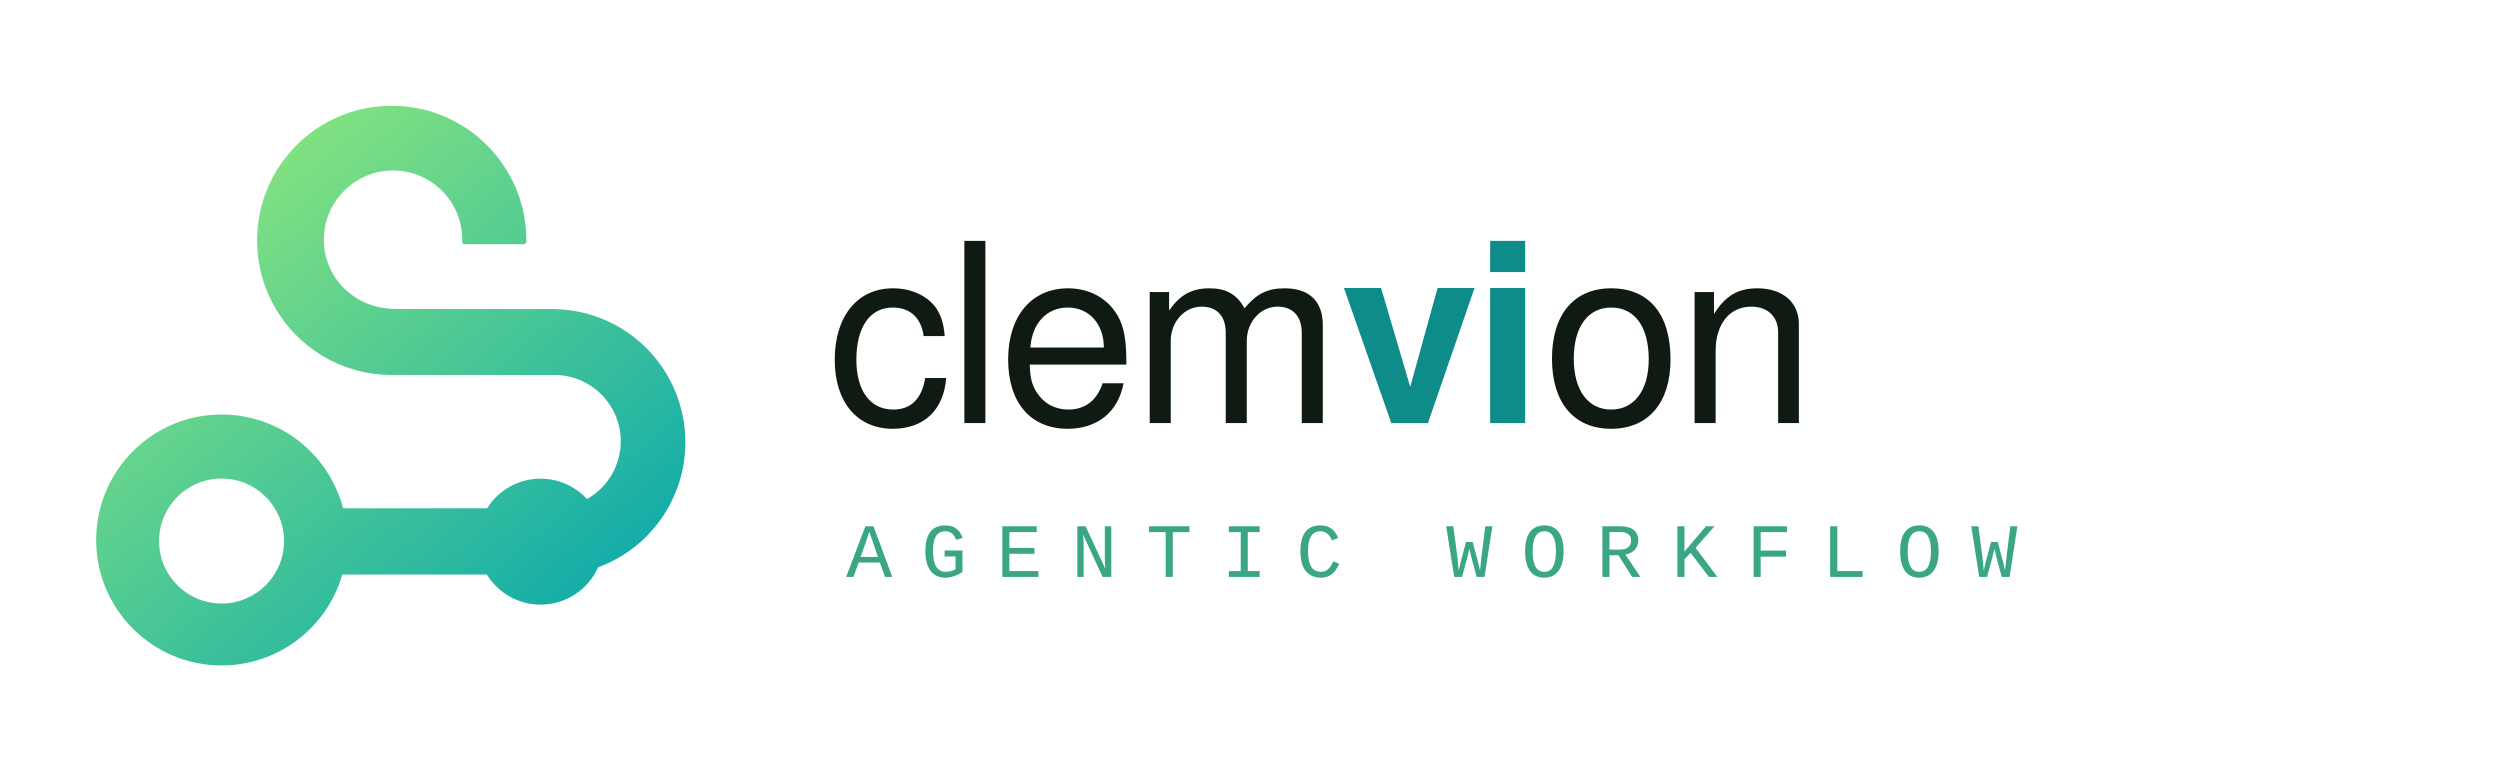
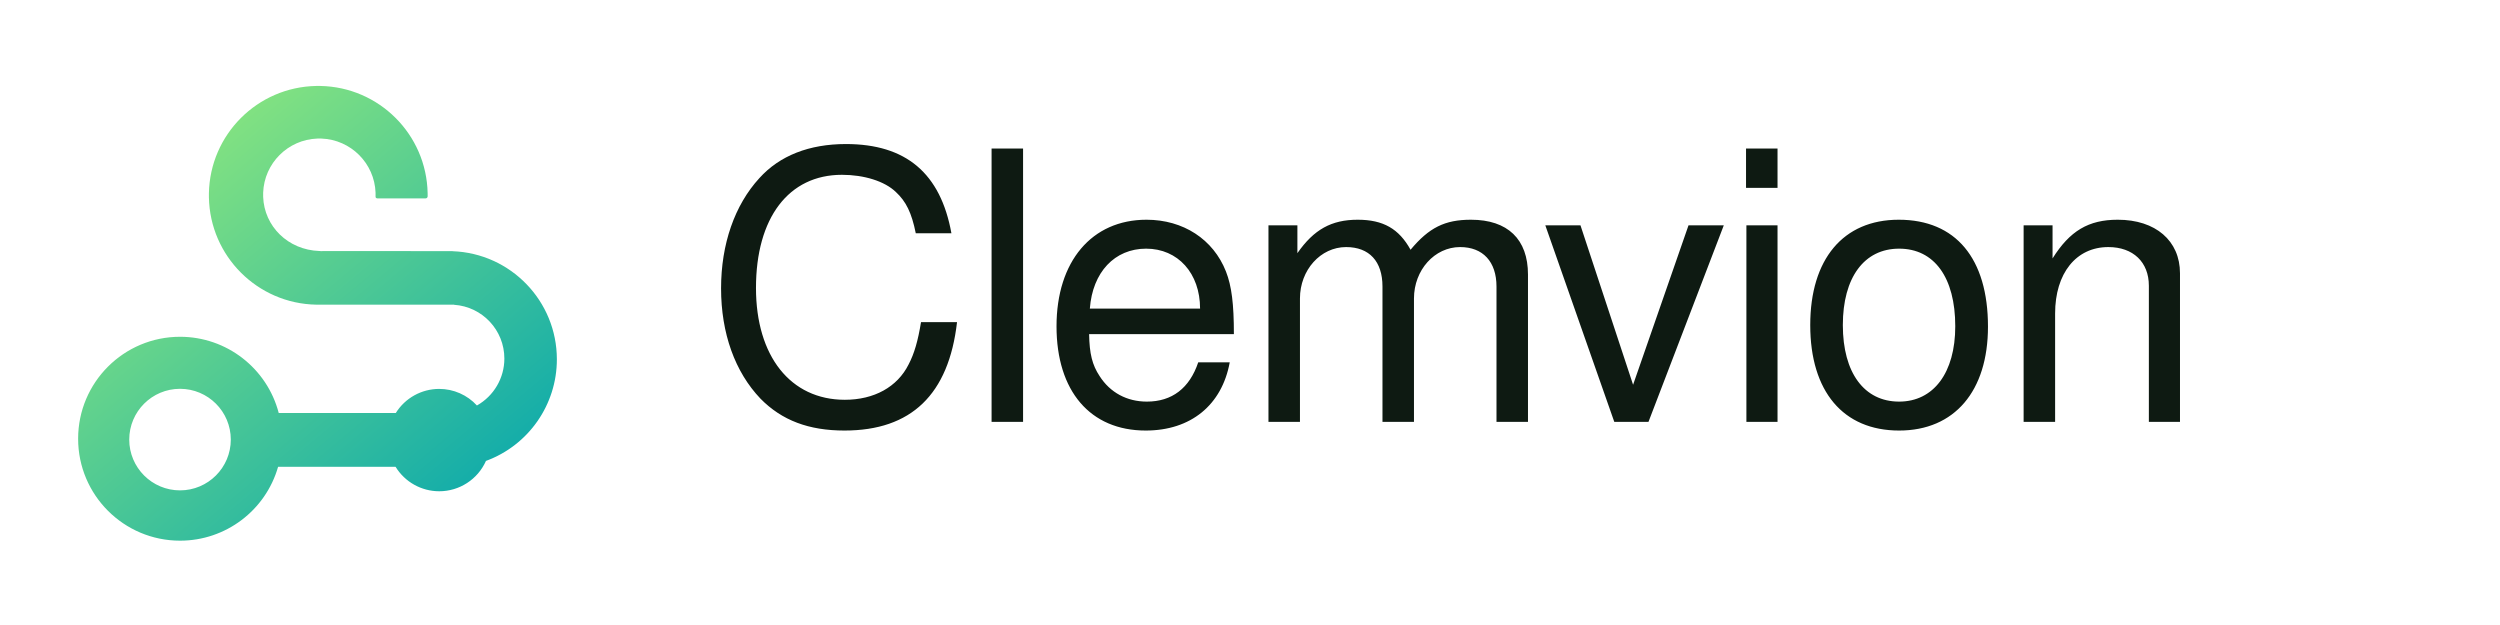
- <svg xmlns="http://www.w3.org/2000/svg" viewBox="0 0 260 80" role="img" aria-label="Clemvion — Agentic Workflow">
+ <svg xmlns="http://www.w3.org/2000/svg" viewBox="0 0 320 80" role="img" aria-label="Clemvion">
  <defs>
    <linearGradient id="cv-grad" gradientUnits="userSpaceOnUse" x1="69.856" y1="105.446" x2="30.467" y2="58.503">
      <stop offset="0" stop-color="#12acaa" />
      <stop offset="1" stop-color="#8be67e" />
    </linearGradient>
  </defs>
  <g transform="translate(10 11)">
    <g transform="translate(-19.52181 -52.87071)">
      <path fill="url(#cv-grad)" d="m 49.995,52.873 c -7.522,0.139 -13.593,6.211 -13.733,13.732 -0.003,0.146 -0.003,0.383 0,0.529 0.139,7.522 6.211,13.594 13.733,13.733 0.146,0.003 0.383,0.003 0.529,0 0.018,-3.38e-4 0.036,-6.25e-4 0.054,-10e-4 h 4.422 a 13.85,13.85 0 0 0 -0.002,0.003 h 12.131 0.114 0.399 v 0.015 a 6.896,6.896 0 0 1 6.439,6.88 6.896,6.896 0 0 1 -3.513,6.009 6.55,6.55 0 0 0 -4.827,-2.122 6.55,6.55 0 0 0 -5.557,3.082 H 45.199 A 13.05,13.05 0 0 0 32.572,84.978 13.05,13.05 0 0 0 19.522,98.028 13.05,13.05 0 0 0 32.572,111.077 13.05,13.05 0 0 0 45.117,101.624 h 15.04 a 6.55,6.55 0 0 0 5.585,3.128 6.55,6.55 0 0 0 5.983,-3.884 A 13.85,13.85 0 0 0 80.801,87.866 13.85,13.85 0 0 0 67.439,74.025 v -0.009 h -5.318 c -0.022,-0.008 -0.049,-0.012 -0.08,-0.012 H 50.784 a 0.187,0.187 0 0 1 -0.014,0.012 H 50.54 a 0.187,0.187 0 0 1 -0.02,-0.018 l -0.12,10e-4 c -4.03,-0.14 -7.059,-3.169 -7.194,-6.934 -0.005,-0.146 -0.005,-0.383 0,-0.529 0.136,-3.765 3.165,-6.793 6.93,-6.929 0.146,-0.005 0.383,-0.005 0.529,0 3.765,0.136 6.792,3.164 6.929,6.929 0.005,0.146 0.005,0.383 0,0.529 -0.004,0.111 0.108,0.201 0.254,0.201 h 6.143 c 0.146,0 0.268,-0.118 0.27,-0.265 6.97e-4,-0.072 6.32e-4,-0.25 -0.002,-0.396 -0.14,-7.522 -6.211,-13.593 -13.733,-13.732 -0.146,-0.003 -0.383,-0.003 -0.529,0 z M 32.564,91.638 a 6.5,6.5 0 0 1 6.5,6.5 6.5,6.5 0 0 1 -6.5,6.5 6.5,6.5 0 0 1 -6.5,-6.5 6.5,6.5 0 0 1 6.5,-6.5 z" />
    </g>
  </g>
-   <text x="86" y="44" font-family="'Helvetica Neue', Helvetica, Arial, sans-serif" font-size="26" font-weight="200" fill="#0e1a12" letter-spacing="-0.5">clem<tspan font-weight="600" fill="#0e8c8a">vi</tspan>on</text>
-   <text x="88" y="60" font-family="'Courier New', monospace" font-size="8" fill="#3aa686" letter-spacing="3">AGENTIC WORKFLOW</text>
+   <text x="90" y="54" font-family="'Helvetica Neue', Helvetica, Arial, sans-serif" font-size="48" font-weight="500" fill="#0e1a12" letter-spacing="-1">Clemvion</text>
</svg>
